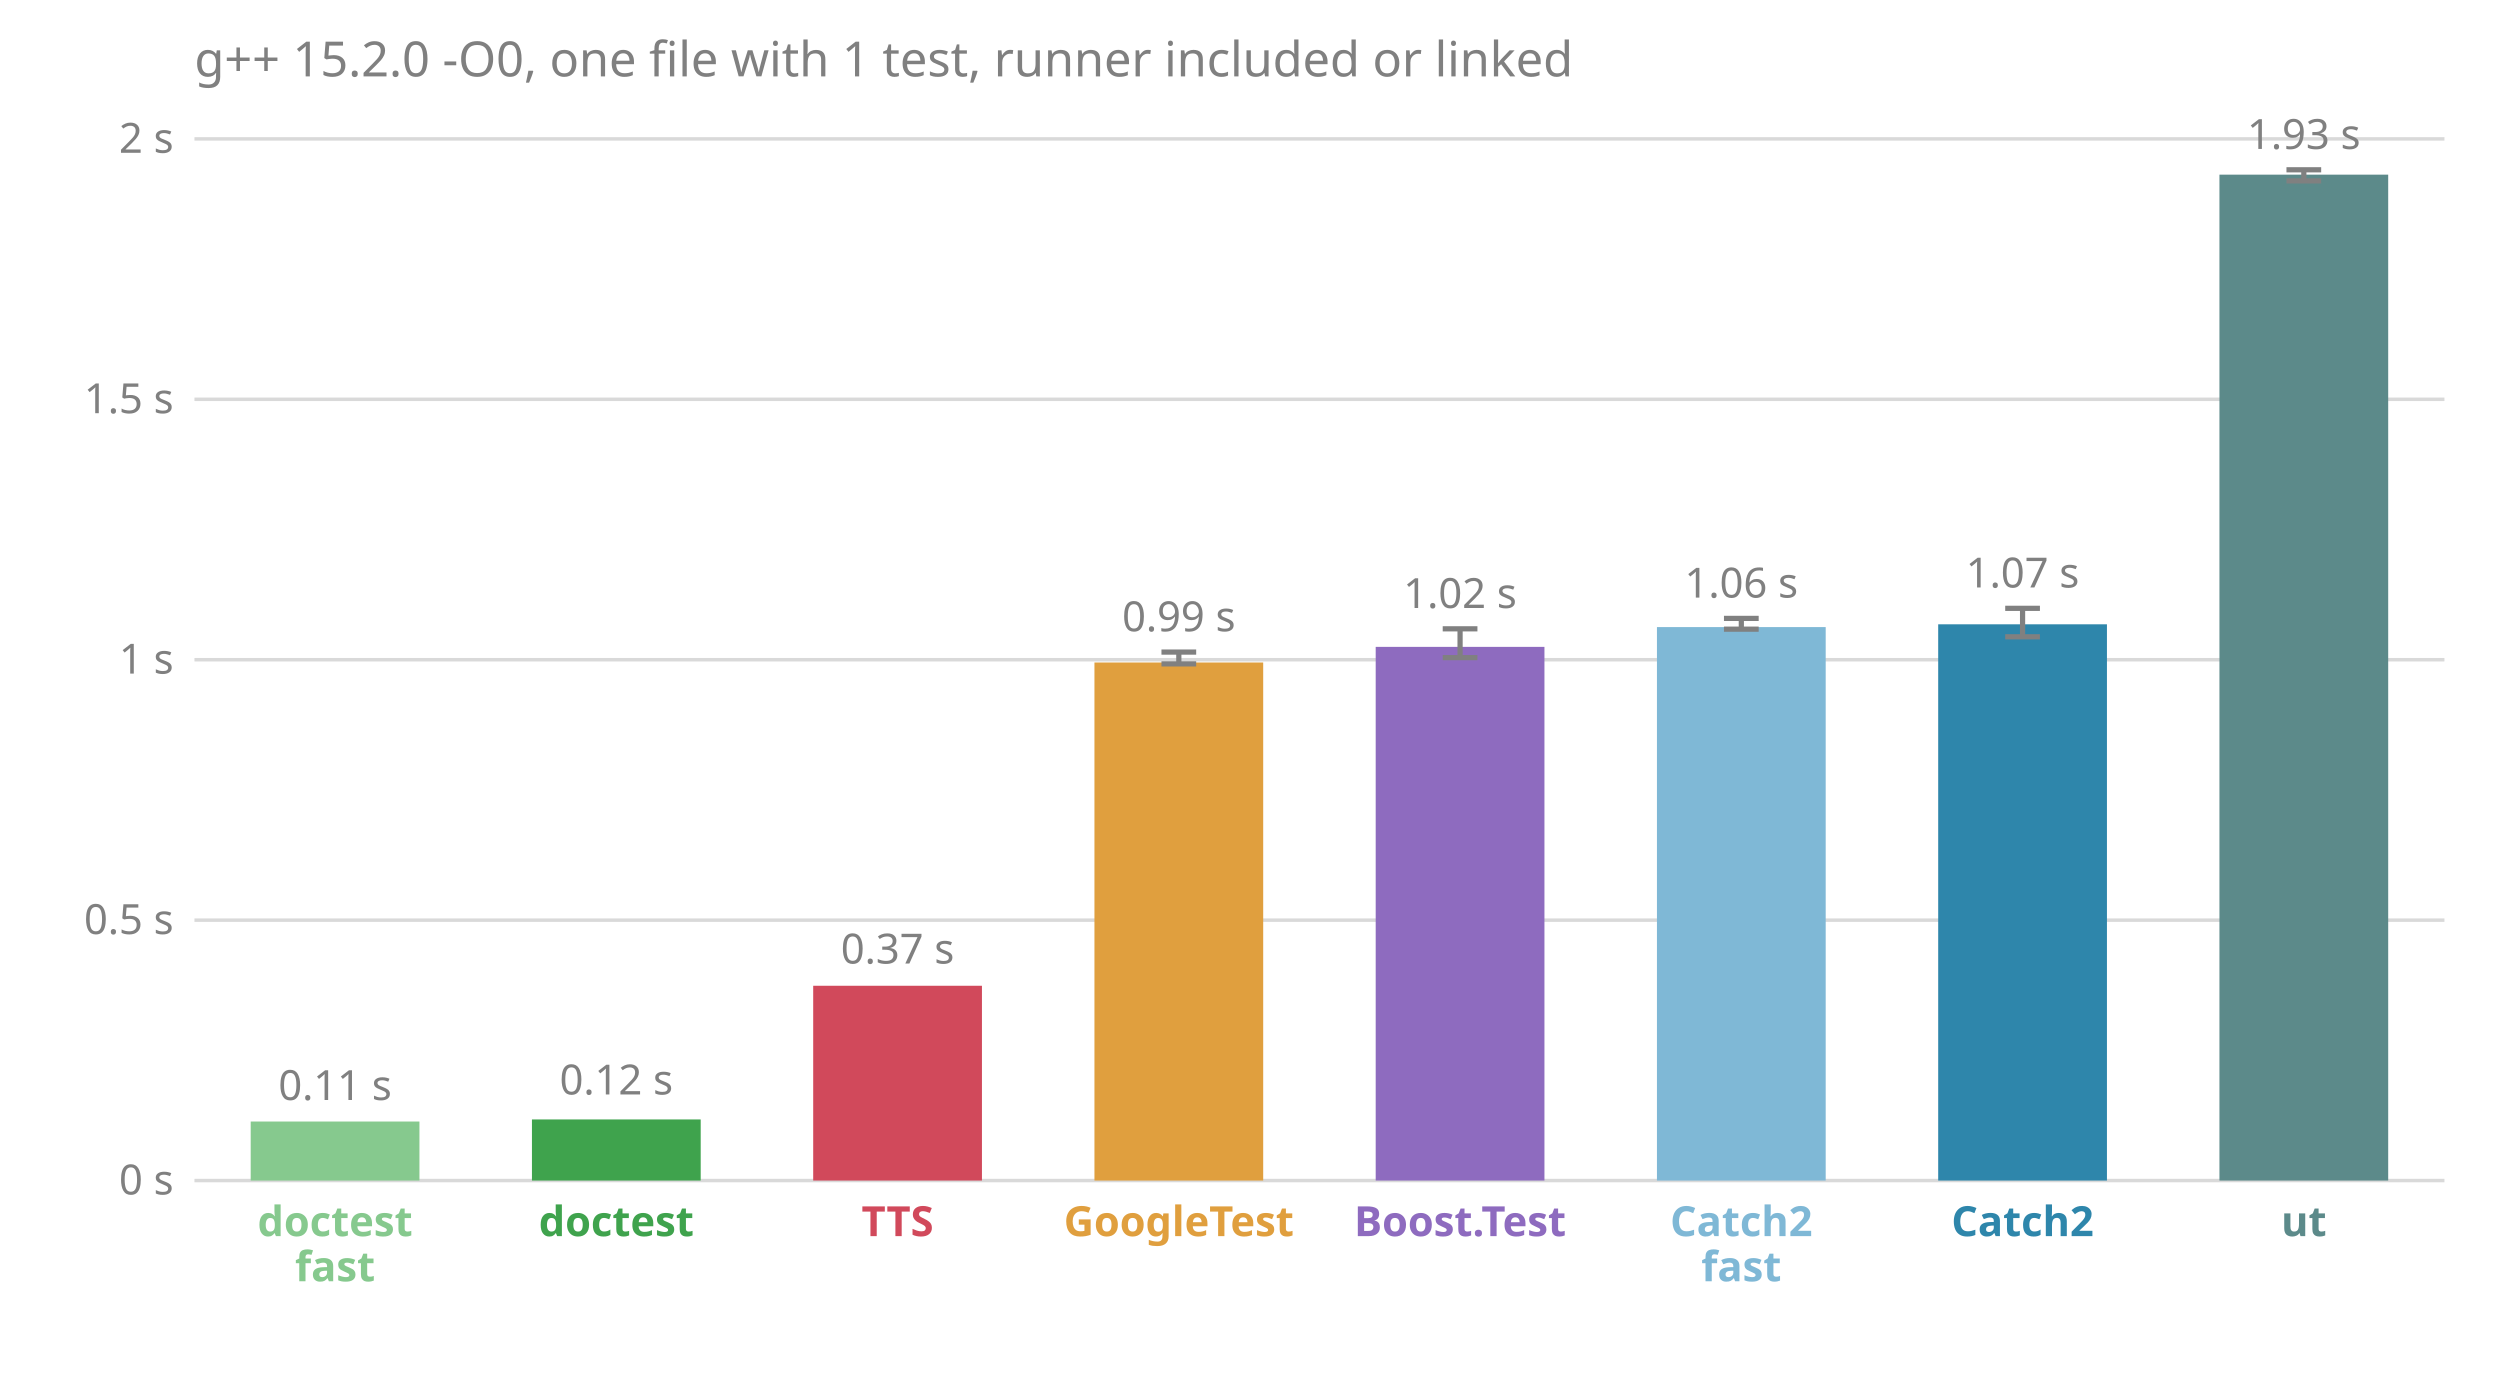
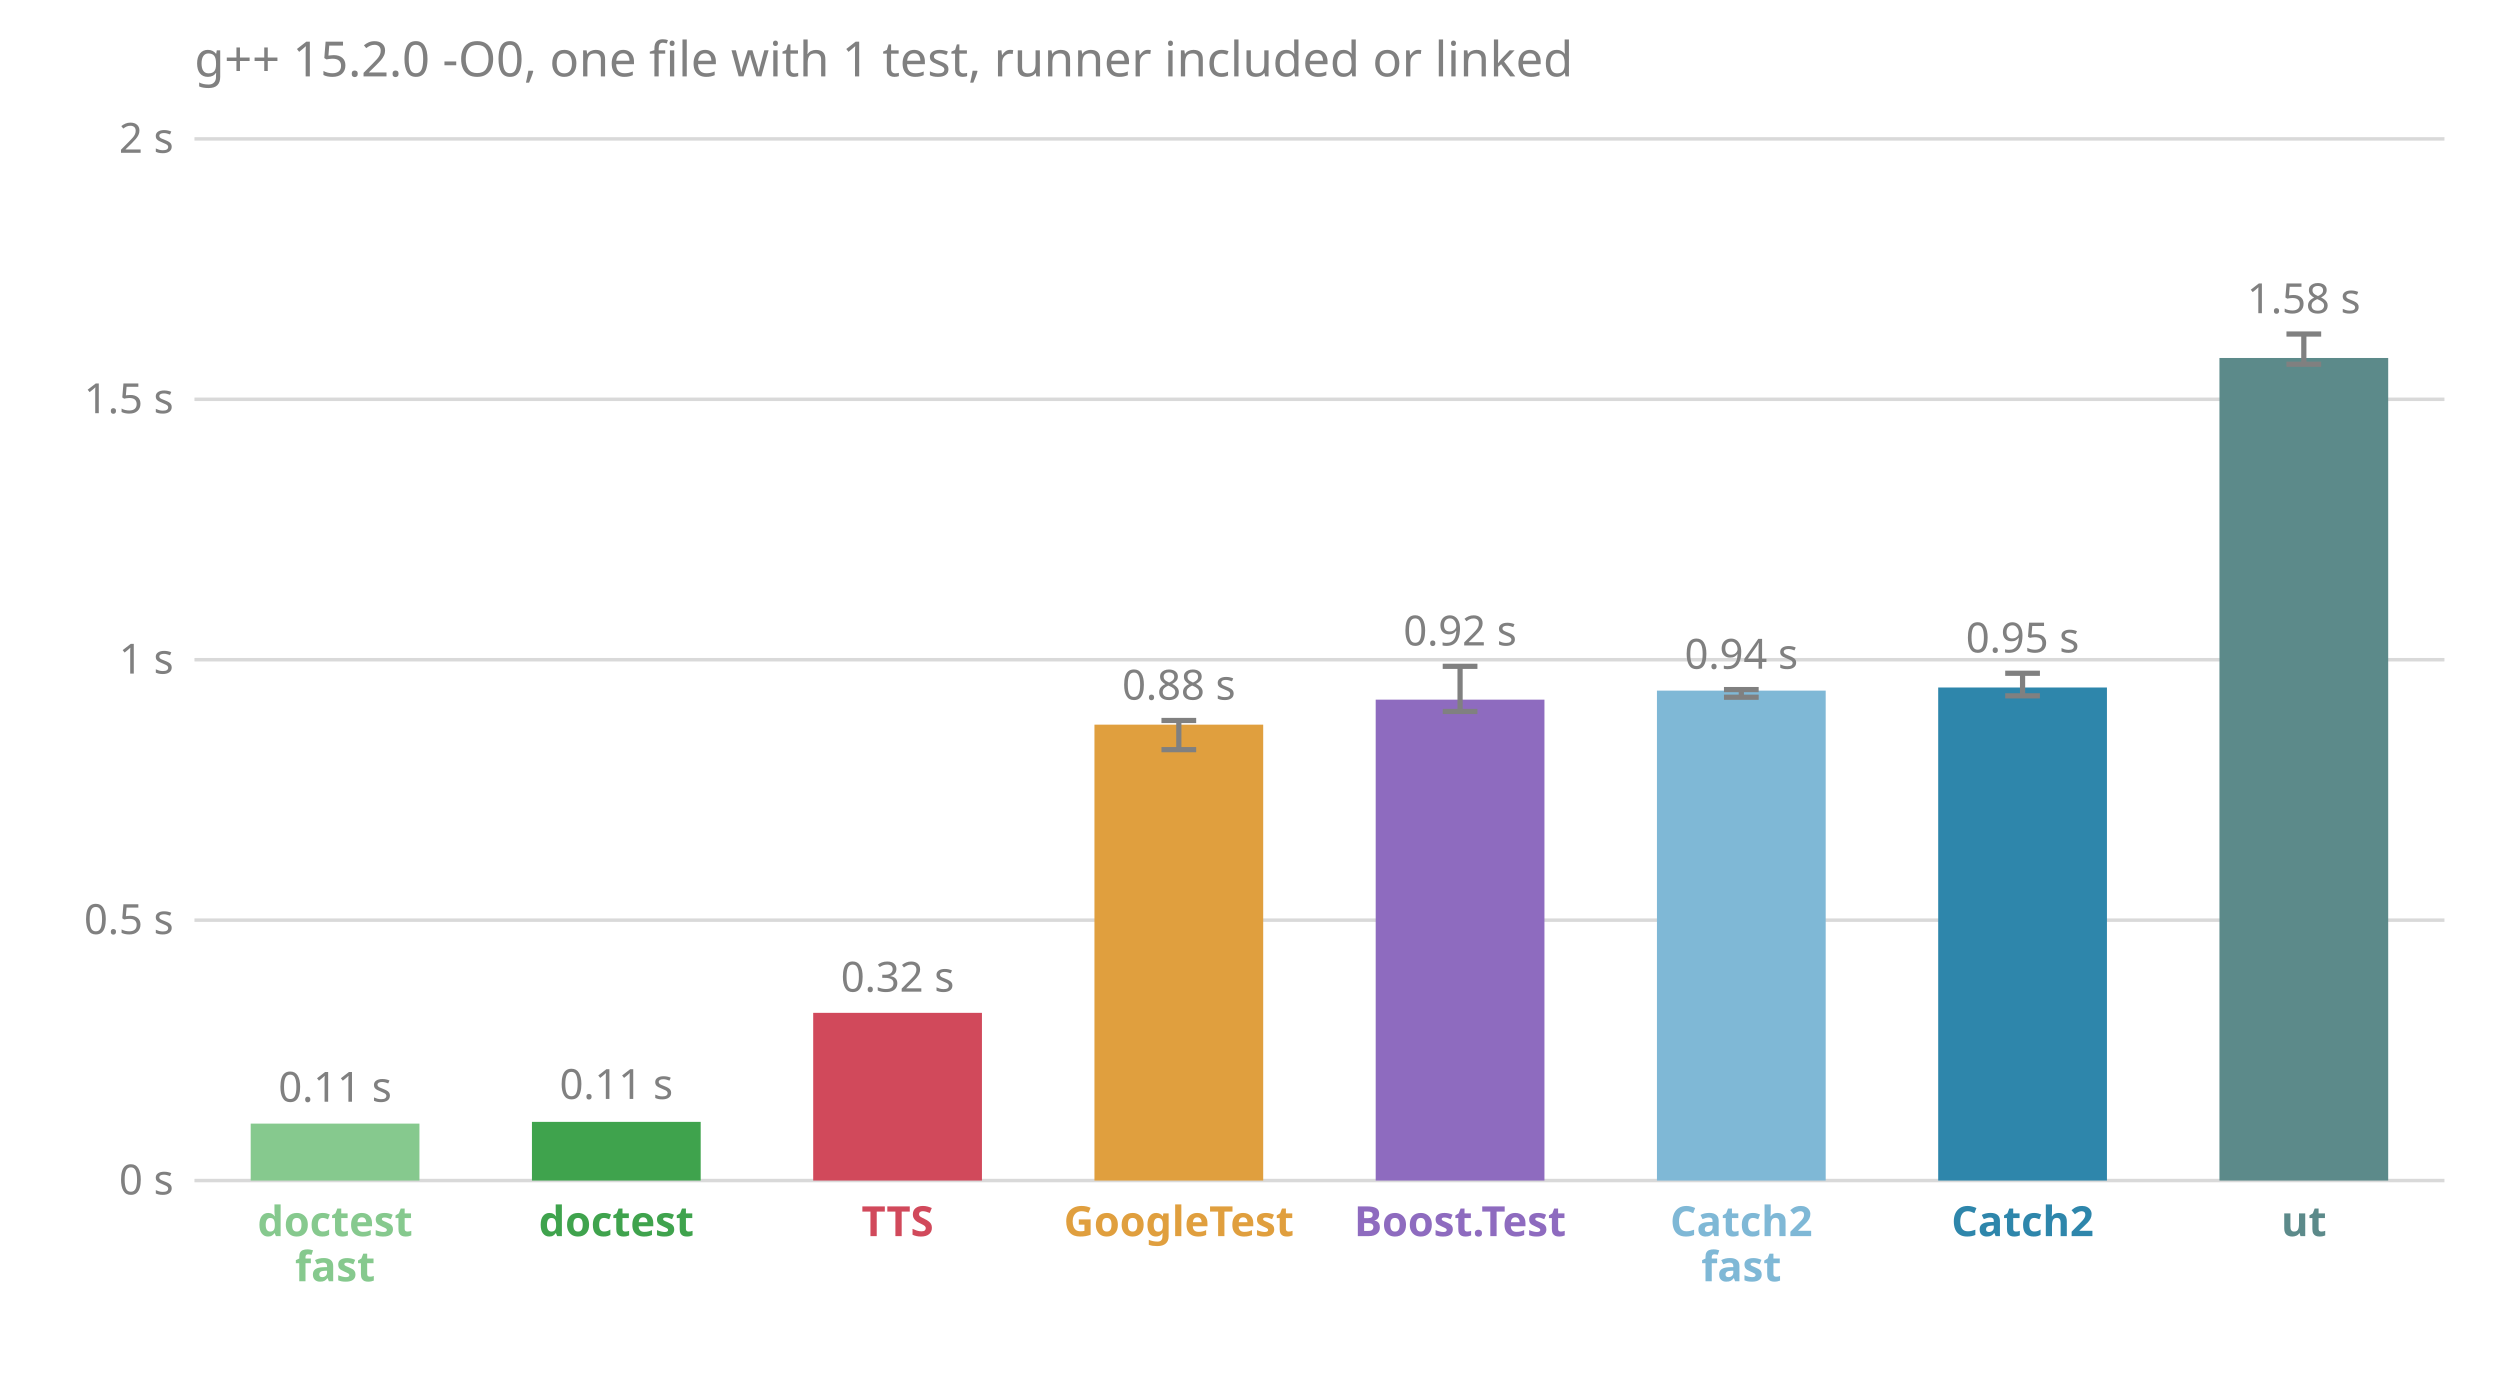
<svg xmlns="http://www.w3.org/2000/svg" viewBox="0 0 720 400" font-family="sans-serif" font-size="12">
  <text x="56.0" y="22.0" fill="#808080" font-size="14">g++ 15.2.0 -O0, one file with 1 test, runner included or linked</text>
  <line x1="56.0" x2="704.0" y1="340.0" y2="340.0" stroke="#808080" stroke-opacity="0.3" />
  <text x="50.0" y="344.0" fill="#808080" text-anchor="end">0 s</text>
  <line x1="56.0" x2="704.0" y1="265.0" y2="265.0" stroke="#808080" stroke-opacity="0.3" />
  <text x="50.0" y="269.0" fill="#808080" text-anchor="end">0.5 s</text>
  <line x1="56.0" x2="704.0" y1="190.0" y2="190.0" stroke="#808080" stroke-opacity="0.3" />
  <text x="50.0" y="194.0" fill="#808080" text-anchor="end">1 s</text>
  <line x1="56.0" x2="704.0" y1="115.0" y2="115.0" stroke="#808080" stroke-opacity="0.3" />
  <text x="50.0" y="119.0" fill="#808080" text-anchor="end">1.5 s</text>
  <line x1="56.0" x2="704.0" y1="40.0" y2="40.0" stroke="#808080" stroke-opacity="0.3" />
  <text x="50.0" y="44.0" fill="#808080" text-anchor="end">2 s</text>
-   <rect x="72.2" y="323.0" width="48.6" height="17.0" fill="#86c98e" />
-   <text x="96.5" y="316.8" fill="#808080" text-anchor="middle">0.11 s</text>
+   <rect x="72.2" y="323.6" width="48.6" height="16.4" fill="#86c98e" />
+   <text x="96.5" y="317.3" fill="#808080" text-anchor="middle">0.11 s</text>
  <text x="96.5" y="356.0" fill="#86c98e" font-weight="bold" text-anchor="middle">doctest</text>
  <text x="96.5" y="369.0" fill="#86c98e" font-weight="bold" text-anchor="middle">fast</text>
-   <rect x="153.2" y="322.4" width="48.6" height="17.6" fill="#3fa34d" />
-   <text x="177.5" y="315.2" fill="#808080" text-anchor="middle">0.12 s</text>
+   <rect x="153.2" y="323.1" width="48.6" height="16.9" fill="#3fa34d" />
+   <text x="177.5" y="316.5" fill="#808080" text-anchor="middle">0.11 s</text>
  <text x="177.5" y="356.0" fill="#3fa34d" font-weight="bold" text-anchor="middle">doctest</text>
-   <rect x="234.2" y="283.9" width="48.6" height="56.1" fill="#d1495b" />
-   <text x="258.5" y="277.5" fill="#808080" text-anchor="middle">0.37 s</text>
+   <rect x="234.2" y="291.7" width="48.6" height="48.3" fill="#d1495b" />
+   <text x="258.5" y="285.6" fill="#808080" text-anchor="middle">0.32 s</text>
  <text x="258.5" y="356.0" fill="#d1495b" font-weight="bold" text-anchor="middle">TTS</text>
-   <rect x="315.2" y="190.8" width="48.6" height="149.2" fill="#e09f3e" />
-   <line x1="339.5" x2="339.5" y1="191.2" y2="187.8" stroke="#808080" stroke-width="1.5" />
-   <line x1="334.5" x2="344.5" y1="191.2" y2="191.2" stroke="#808080" stroke-width="1.5" />
-   <line x1="334.5" x2="344.5" y1="187.8" y2="187.8" stroke="#808080" stroke-width="1.5" />
-   <text x="339.5" y="181.8" fill="#808080" text-anchor="middle">0.99 s</text>
+   <rect x="315.2" y="208.7" width="48.6" height="131.3" fill="#e09f3e" />
+   <line x1="339.5" x2="339.5" y1="215.9" y2="207.5" stroke="#808080" stroke-width="1.5" />
+   <line x1="334.5" x2="344.5" y1="215.9" y2="215.9" stroke="#808080" stroke-width="1.5" />
+   <line x1="334.5" x2="344.5" y1="207.5" y2="207.5" stroke="#808080" stroke-width="1.5" />
+   <text x="339.5" y="201.5" fill="#808080" text-anchor="middle">0.88 s</text>
  <text x="339.5" y="356.0" fill="#e09f3e" font-weight="bold" text-anchor="middle">GoogleTest</text>
-   <rect x="396.2" y="186.3" width="48.6" height="153.7" fill="#8e6bbf" />
-   <line x1="420.5" x2="420.5" y1="189.4" y2="181.1" stroke="#808080" stroke-width="1.5" />
-   <line x1="415.5" x2="425.5" y1="189.4" y2="189.4" stroke="#808080" stroke-width="1.5" />
-   <line x1="415.5" x2="425.5" y1="181.1" y2="181.1" stroke="#808080" stroke-width="1.5" />
-   <text x="420.5" y="175.1" fill="#808080" text-anchor="middle">1.02 s</text>
+   <rect x="396.2" y="201.5" width="48.6" height="138.5" fill="#8e6bbf" />
+   <line x1="420.5" x2="420.5" y1="204.9" y2="191.9" stroke="#808080" stroke-width="1.5" />
+   <line x1="415.5" x2="425.5" y1="204.9" y2="204.9" stroke="#808080" stroke-width="1.5" />
+   <line x1="415.5" x2="425.5" y1="191.9" y2="191.9" stroke="#808080" stroke-width="1.5" />
+   <text x="420.5" y="185.9" fill="#808080" text-anchor="middle">0.92 s</text>
  <text x="420.5" y="356.0" fill="#8e6bbf" font-weight="bold" text-anchor="middle">Boost.Test</text>
-   <rect x="477.2" y="180.6" width="48.6" height="159.4" fill="#7fb8d6" />
-   <line x1="501.5" x2="501.5" y1="181.2" y2="178.1" stroke="#808080" stroke-width="1.5" />
-   <line x1="496.5" x2="506.5" y1="181.2" y2="181.2" stroke="#808080" stroke-width="1.5" />
-   <line x1="496.5" x2="506.5" y1="178.1" y2="178.1" stroke="#808080" stroke-width="1.5" />
-   <text x="501.5" y="172.1" fill="#808080" text-anchor="middle">1.06 s</text>
+   <rect x="477.2" y="198.9" width="48.6" height="141.1" fill="#7fb8d6" />
+   <line x1="501.5" x2="501.5" y1="200.8" y2="198.6" stroke="#808080" stroke-width="1.5" />
+   <line x1="496.5" x2="506.5" y1="200.8" y2="200.8" stroke="#808080" stroke-width="1.5" />
+   <line x1="496.5" x2="506.5" y1="198.6" y2="198.6" stroke="#808080" stroke-width="1.5" />
+   <text x="501.5" y="192.6" fill="#808080" text-anchor="middle">0.94 s</text>
  <text x="501.5" y="356.0" fill="#7fb8d6" font-weight="bold" text-anchor="middle">Catch2</text>
  <text x="501.5" y="369.0" fill="#7fb8d6" font-weight="bold" text-anchor="middle">fast</text>
-   <rect x="558.2" y="179.8" width="48.6" height="160.2" fill="#2e86ab" />
-   <line x1="582.5" x2="582.5" y1="183.4" y2="175.2" stroke="#808080" stroke-width="1.5" />
-   <line x1="577.5" x2="587.5" y1="183.4" y2="183.4" stroke="#808080" stroke-width="1.5" />
-   <line x1="577.5" x2="587.5" y1="175.2" y2="175.2" stroke="#808080" stroke-width="1.5" />
-   <text x="582.5" y="169.2" fill="#808080" text-anchor="middle">1.07 s</text>
+   <rect x="558.2" y="198.0" width="48.6" height="142.0" fill="#2e86ab" />
+   <line x1="582.5" x2="582.5" y1="200.4" y2="193.9" stroke="#808080" stroke-width="1.5" />
+   <line x1="577.5" x2="587.5" y1="200.4" y2="200.4" stroke="#808080" stroke-width="1.5" />
+   <line x1="577.5" x2="587.5" y1="193.9" y2="193.9" stroke="#808080" stroke-width="1.5" />
+   <text x="582.5" y="187.9" fill="#808080" text-anchor="middle">0.95 s</text>
  <text x="582.5" y="356.0" fill="#2e86ab" font-weight="bold" text-anchor="middle">Catch2</text>
-   <rect x="639.2" y="50.3" width="48.6" height="289.7" fill="#5c8a8a" />
-   <line x1="663.5" x2="663.5" y1="52.1" y2="48.9" stroke="#808080" stroke-width="1.5" />
-   <line x1="658.5" x2="668.5" y1="52.1" y2="52.1" stroke="#808080" stroke-width="1.5" />
-   <line x1="658.5" x2="668.5" y1="48.9" y2="48.9" stroke="#808080" stroke-width="1.5" />
-   <text x="663.5" y="42.9" fill="#808080" text-anchor="middle">1.93 s</text>
+   <rect x="639.2" y="103.1" width="48.6" height="236.9" fill="#5c8a8a" />
+   <line x1="663.5" x2="663.5" y1="104.9" y2="96.2" stroke="#808080" stroke-width="1.5" />
+   <line x1="658.5" x2="668.5" y1="104.9" y2="104.9" stroke="#808080" stroke-width="1.5" />
+   <line x1="658.5" x2="668.5" y1="96.2" y2="96.2" stroke="#808080" stroke-width="1.5" />
+   <text x="663.5" y="90.2" fill="#808080" text-anchor="middle">1.58 s</text>
  <text x="663.5" y="356.0" fill="#5c8a8a" font-weight="bold" text-anchor="middle">ut</text>
</svg>
